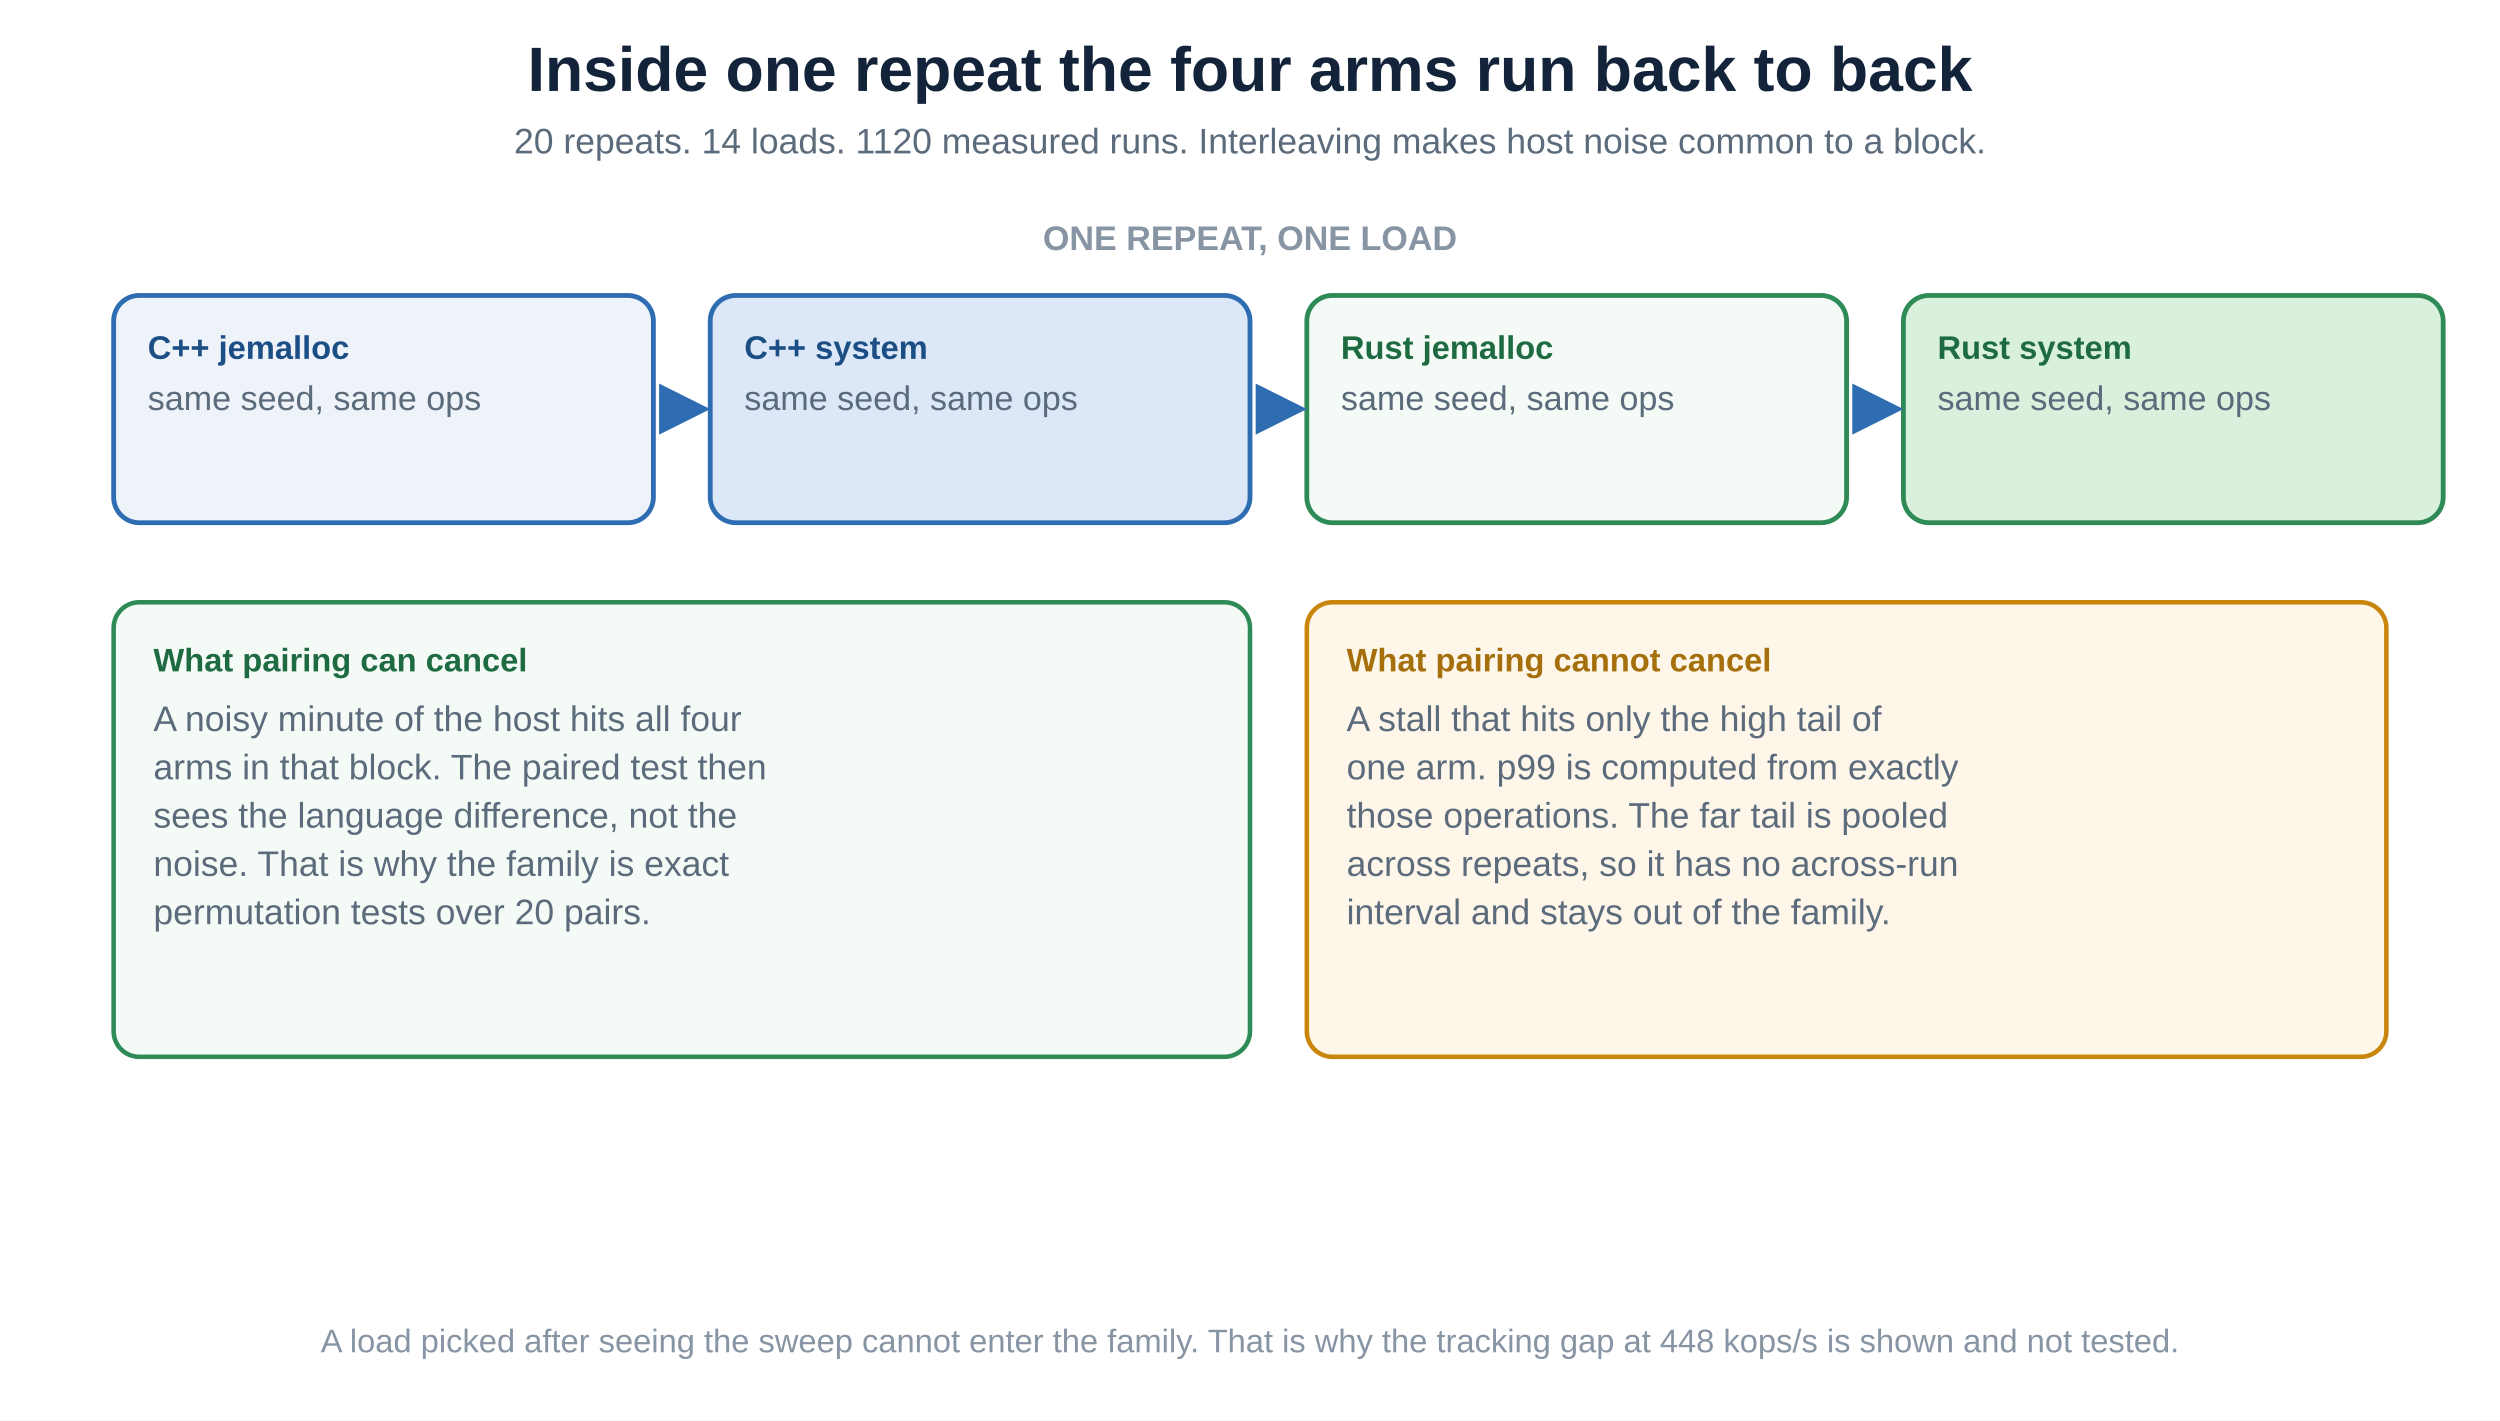
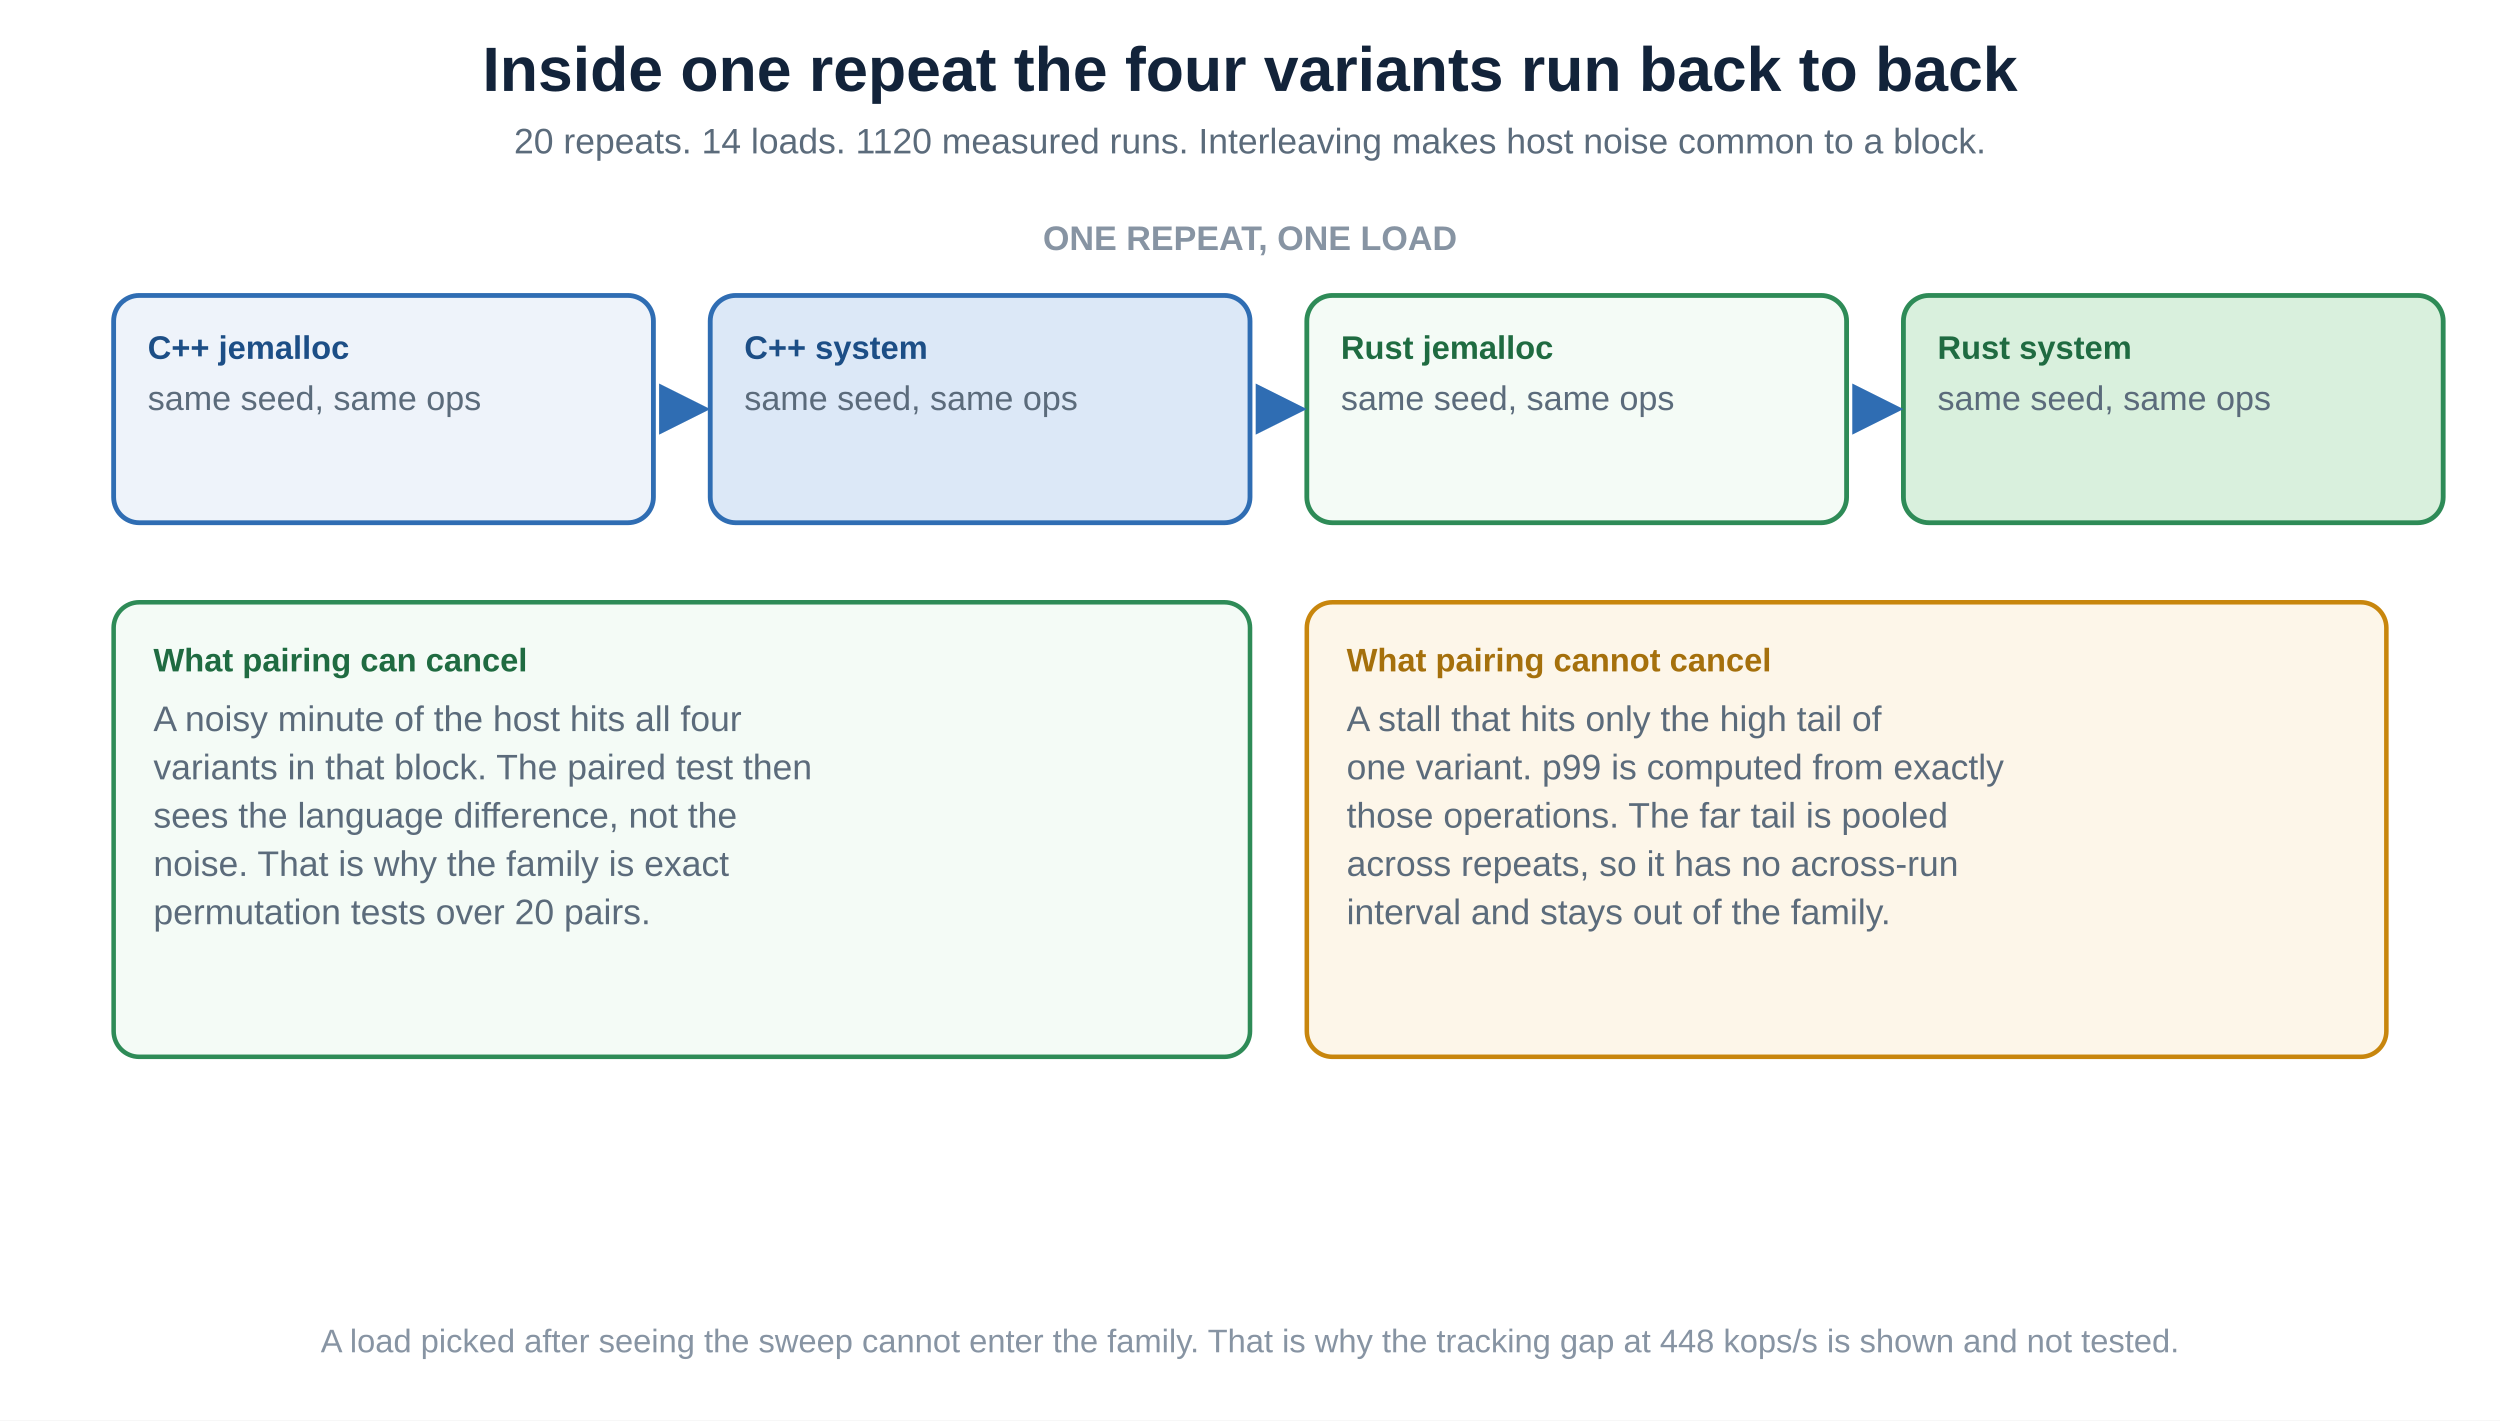
<svg xmlns="http://www.w3.org/2000/svg" viewBox="0 0 880 500" width="880" height="500" font-family="'Segoe UI','Helvetica Neue',Arial,sans-serif">
  <defs>
    <marker id="a0" markerWidth="9" markerHeight="9" refX="7" refY="4.5" orient="auto">
      <path d="M0,0 L9,4.5 L0,9 z" fill="#2f6db3" />
    </marker>
  </defs>
  <rect x="0" y="0" width="880" height="500" fill="#ffffff" />
-   <text x="440.0" y="32" font-size="22" fill="#12233a" text-anchor="middle" font-weight="700">Inside one repeat the four arms run back to back</text>
+   <text x="440.0" y="32" font-size="22" fill="#12233a" text-anchor="middle" font-weight="700">Inside one repeat the four variants run back to back</text>
  <text x="440.0" y="54" font-size="12.5" fill="#5b6b7b" text-anchor="middle">20 repeats. 14 loads. 1120 measured runs. Interleaving makes host noise common to a block.</text>
  <text x="440" y="88" font-size="12" fill="#8794a3" text-anchor="middle" font-weight="700">ONE REPEAT, ONE LOAD</text>
  <rect x="40" y="104" width="190" height="80" rx="9" fill="#eef3fa" stroke="#2f6db3" stroke-width="1.7" />
  <text x="52" y="126.325" font-size="11.5" fill="#1c4e86" font-weight="700">C++  jemalloc</text>
  <text x="52" y="144.325" font-size="12" fill="#5b6b7b">same seed, same ops</text>
  <rect x="250" y="104" width="190" height="80" rx="9" fill="#dce8f7" stroke="#2f6db3" stroke-width="1.7" />
  <text x="262" y="126.325" font-size="11.5" fill="#1c4e86" font-weight="700">C++  system</text>
  <text x="262" y="144.325" font-size="12" fill="#5b6b7b">same seed, same ops</text>
  <rect x="460" y="104" width="190" height="80" rx="9" fill="#f4fbf6" stroke="#2e8b57" stroke-width="1.7" />
  <text x="472" y="126.325" font-size="11.5" fill="#1f6b41" font-weight="700">Rust  jemalloc</text>
  <text x="472" y="144.325" font-size="12" fill="#5b6b7b">same seed, same ops</text>
  <rect x="670" y="104" width="190" height="80" rx="9" fill="#d9f0dd" stroke="#2e8b57" stroke-width="1.7" />
  <text x="682" y="126.325" font-size="11.5" fill="#1f6b41" font-weight="700">Rust  system</text>
  <text x="682" y="144.325" font-size="12" fill="#5b6b7b">same seed, same ops</text>
  <line x1="234" y1="144" x2="246" y2="144" stroke="#2f6db3" stroke-width="2.0" marker-end="url(#a0)" />
  <line x1="444" y1="144" x2="456" y2="144" stroke="#2f6db3" stroke-width="2.0" marker-end="url(#a0)" />
  <line x1="654" y1="144" x2="666" y2="144" stroke="#2f6db3" stroke-width="2.0" marker-end="url(#a0)" />
  <rect x="40" y="212" width="400" height="160" rx="9" fill="#f4fbf6" stroke="#2e8b57" stroke-width="1.6" />
  <text x="54" y="236.325" font-size="11.5" fill="#1f6b41" font-weight="700">What pairing can cancel</text>
  <text x="54" y="257.325" font-size="12.5" fill="#5b6b7b">A noisy minute of the host hits all four</text>
-   <text x="54" y="274.325" font-size="12.5" fill="#5b6b7b">arms in that block. The paired test then</text>
+   <text x="54" y="274.325" font-size="12.5" fill="#5b6b7b">variants in that block. The paired test then</text>
  <text x="54" y="291.325" font-size="12.5" fill="#5b6b7b">sees the language difference, not the</text>
  <text x="54" y="308.325" font-size="12.5" fill="#5b6b7b">noise. That is why the family is exact</text>
  <text x="54" y="325.325" font-size="12.5" fill="#5b6b7b">permutation tests over 20 pairs.</text>
  <rect x="460" y="212" width="380" height="160" rx="9" fill="#fdf6e9" stroke="#c8860d" stroke-width="1.6" />
  <text x="474" y="236.325" font-size="11.5" fill="#a5700c" font-weight="700">What pairing cannot cancel</text>
  <text x="474" y="257.325" font-size="12.5" fill="#5b6b7b">A stall that hits only the high tail of</text>
-   <text x="474" y="274.325" font-size="12.5" fill="#5b6b7b">one arm. p99 is computed from exactly</text>
+   <text x="474" y="274.325" font-size="12.5" fill="#5b6b7b">one variant. p99 is computed from exactly</text>
  <text x="474" y="291.325" font-size="12.5" fill="#5b6b7b">those operations. The far tail is pooled</text>
  <text x="474" y="308.325" font-size="12.5" fill="#5b6b7b">across repeats, so it has no across-run</text>
  <text x="474" y="325.325" font-size="12.5" fill="#5b6b7b">interval and stays out of the family.</text>
  <text x="440.0" y="476" font-size="11.5" fill="#8794a3" text-anchor="middle">A load picked after seeing the sweep cannot enter the family. That is why the tracking gap at 448 kops/s is shown and not tested.</text>
</svg>
